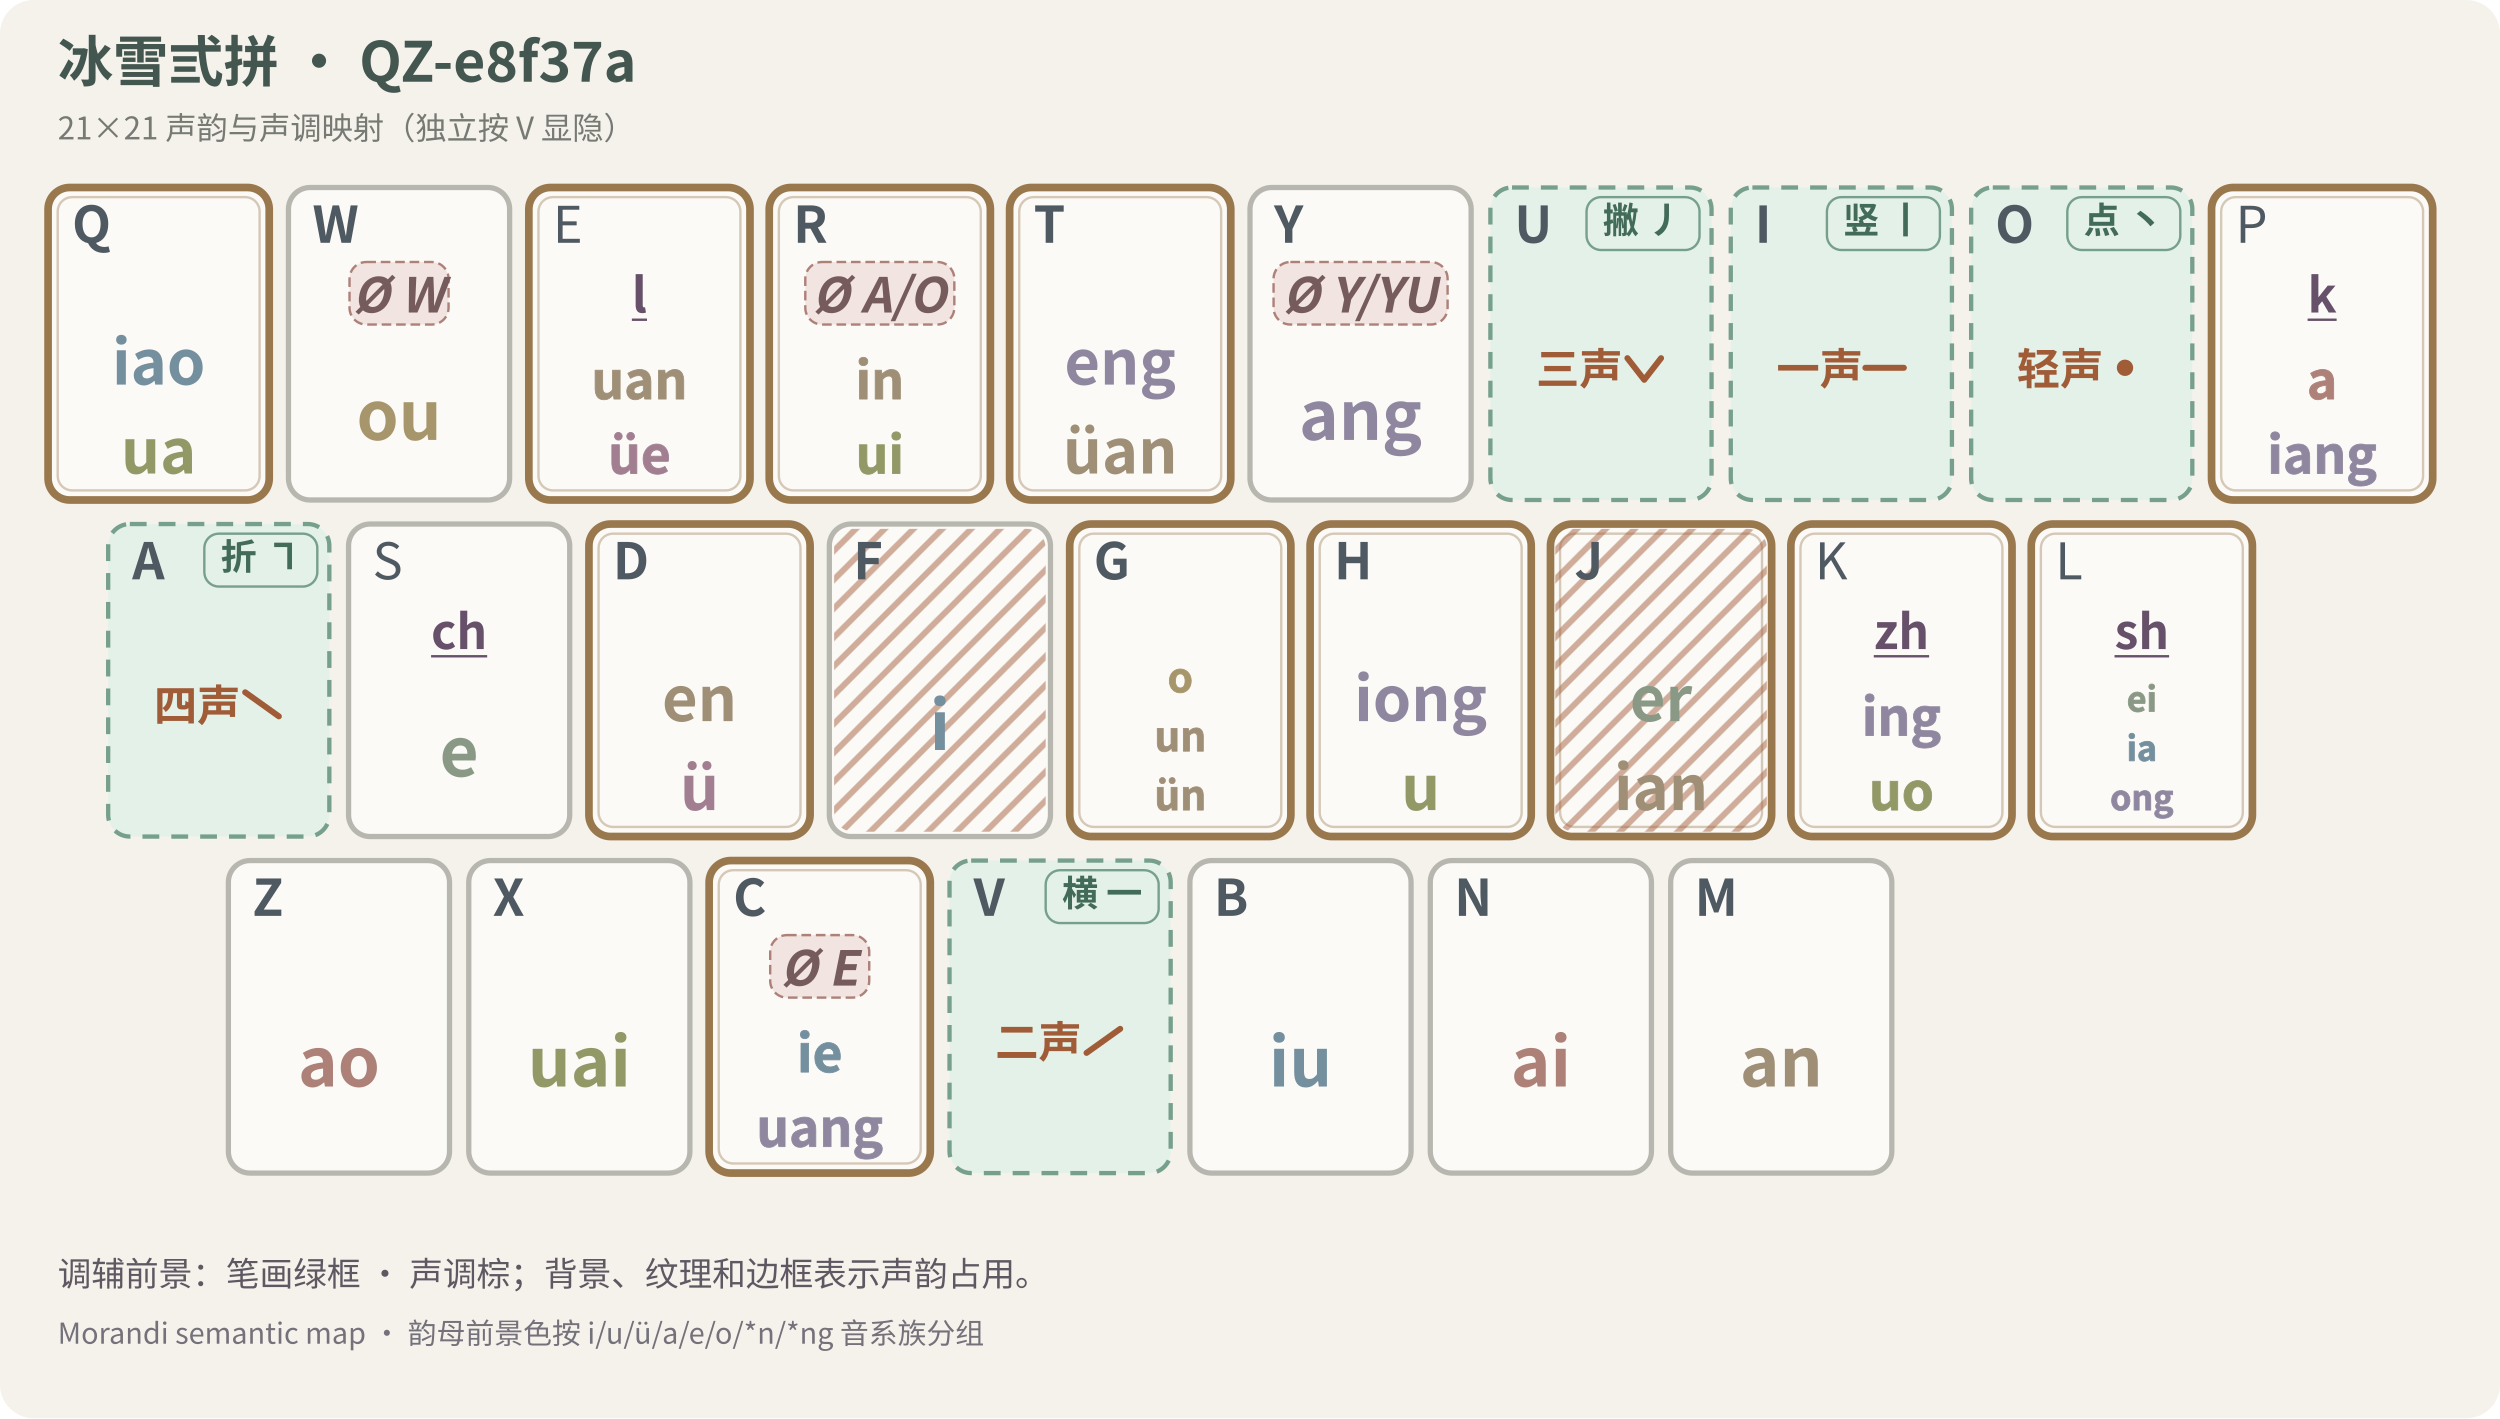
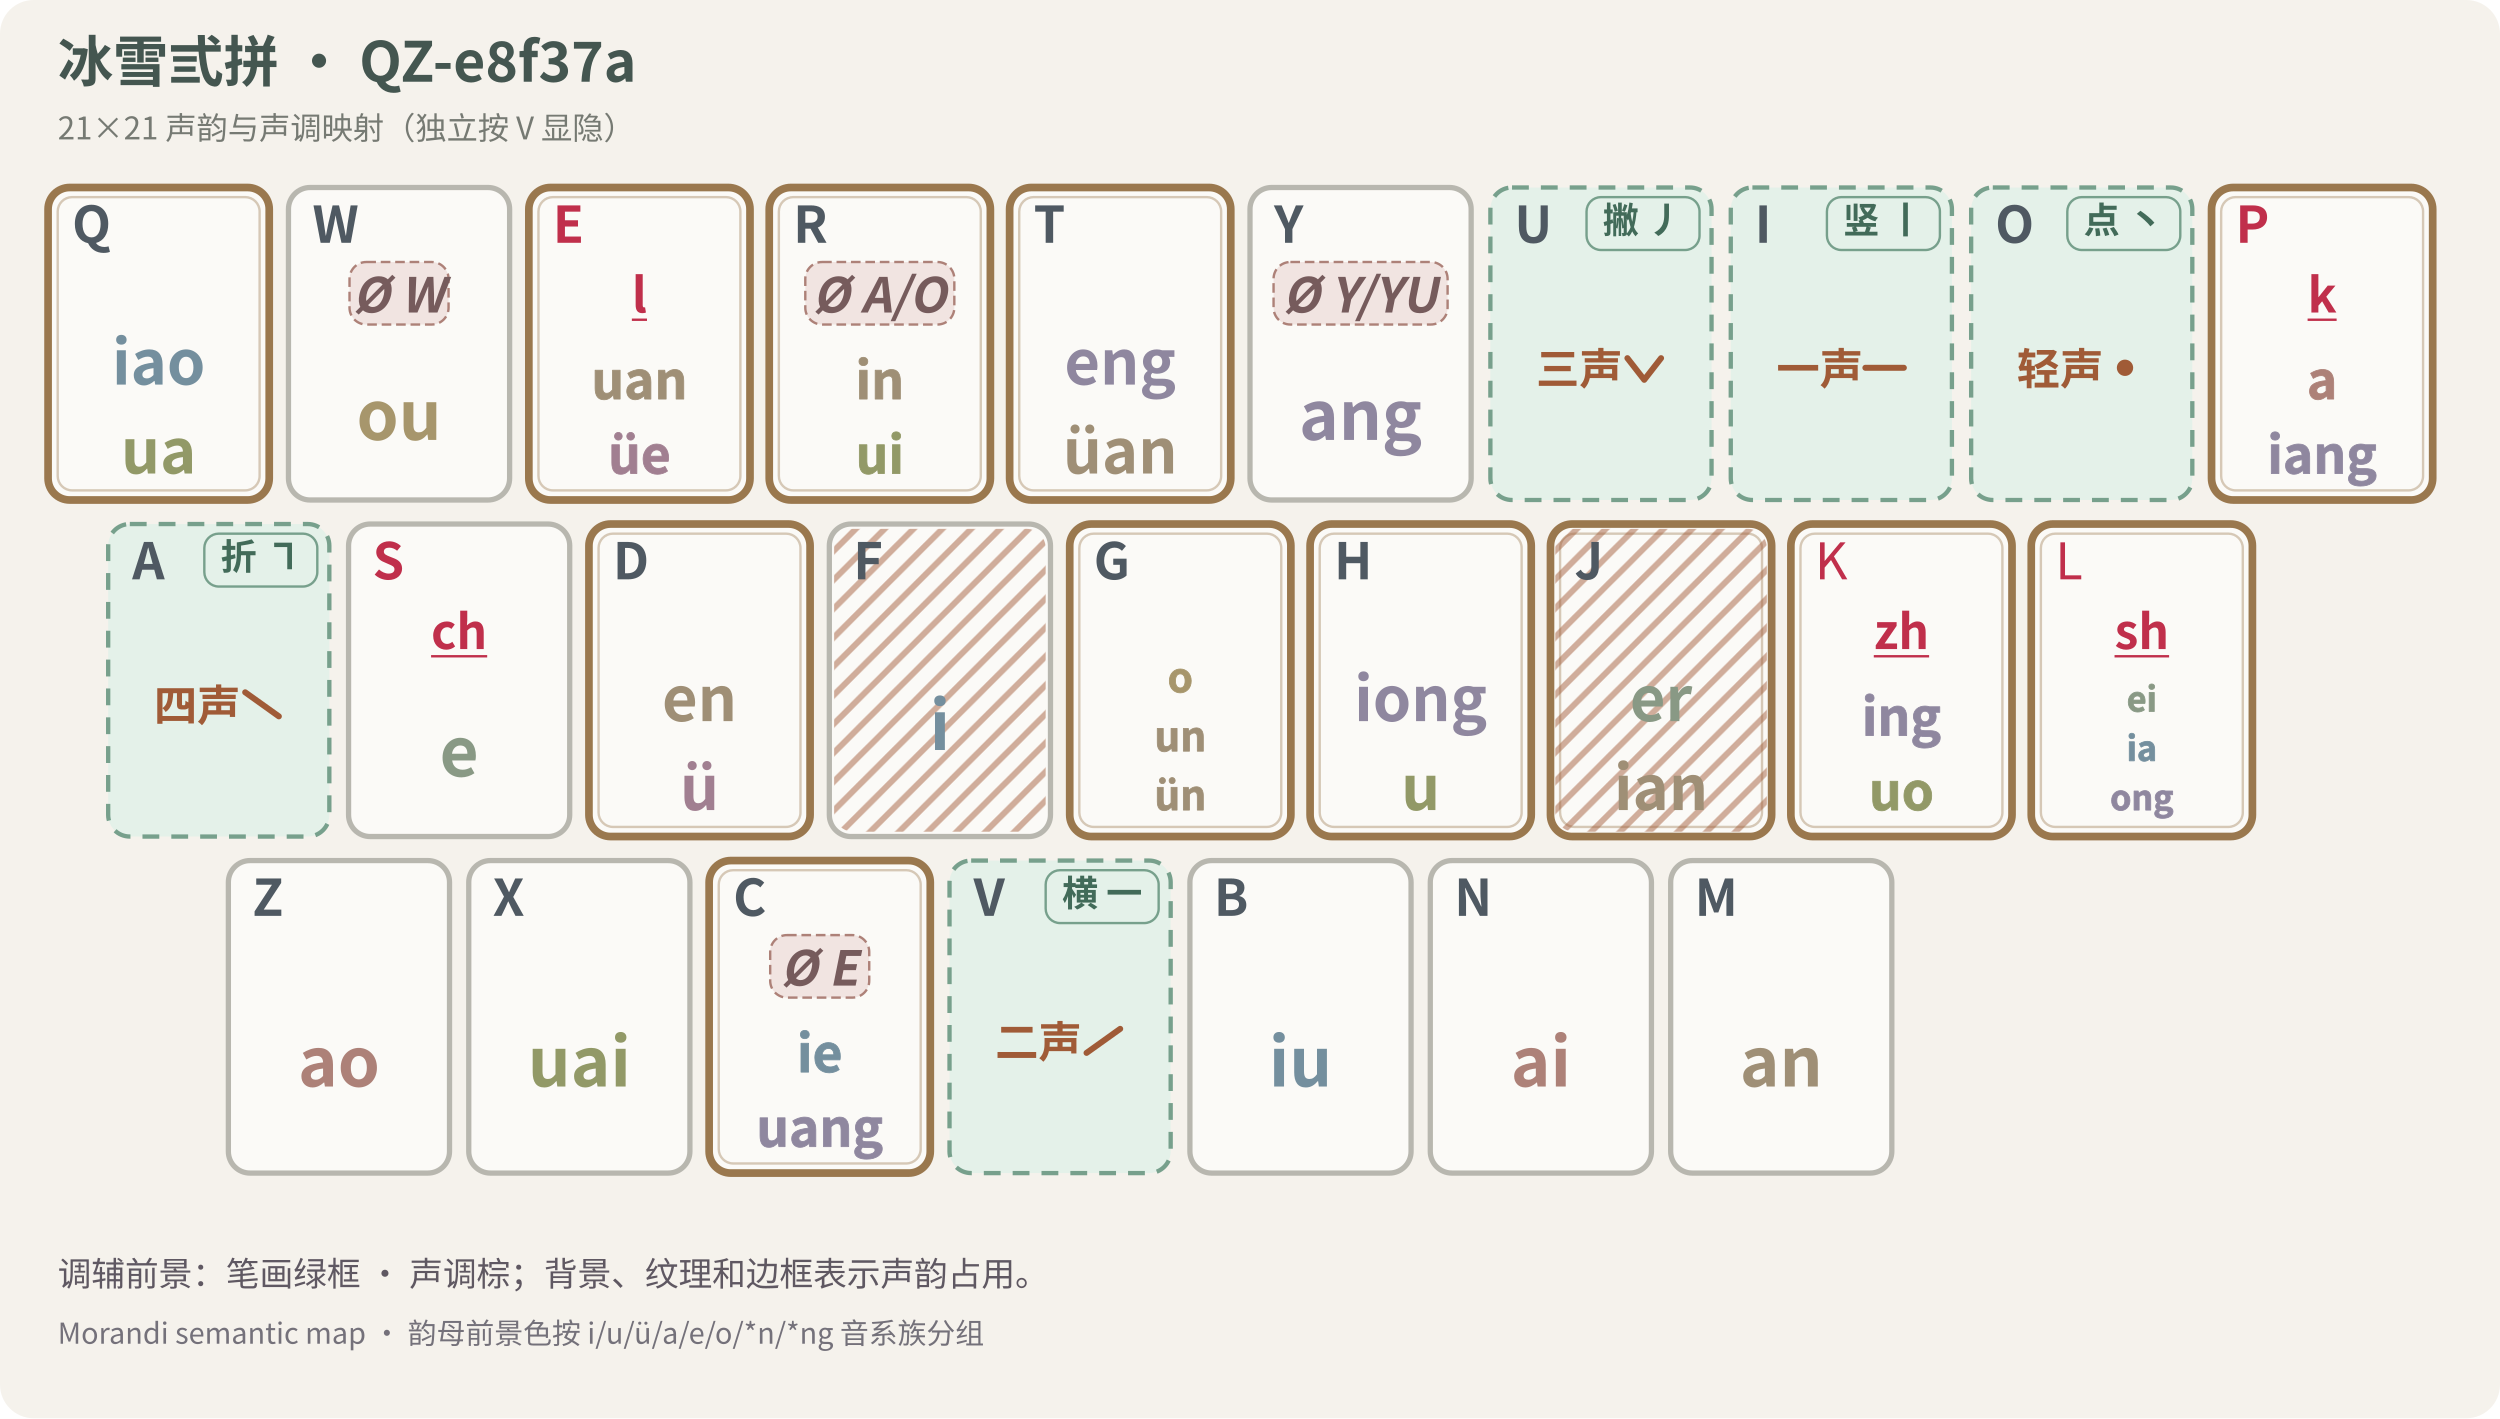
<svg xmlns="http://www.w3.org/2000/svg" class="keysvg nf4-keysvg" viewBox="0 0 1040 590" role="img" aria-labelledby="title desc">
  <defs>
    <pattern id="nf4-both" width="12" height="12" patternUnits="userSpaceOnUse">
      <rect width="12" height="12" fill="#fbfaf7" />
    </pattern>
    <pattern id="nf4-ionly" width="9" height="9" patternUnits="userSpaceOnUse">
      <rect width="9" height="9" fill="#e3eef4" />
      <path d="M2 0V9M7 0V9" stroke="#7399ad" stroke-opacity=".18" />
    </pattern>
    <pattern id="nf4-ronly" width="10" height="10" patternUnits="userSpaceOnUse">
      <rect width="10" height="10" fill="#f6ebd6" />
      <circle cx="3" cy="3" r="1.15" fill="#b39253" fill-opacity=".3" />
    </pattern>
    <pattern id="nf4-none" width="10" height="10" patternUnits="userSpaceOnUse">
      <rect width="10" height="10" fill="#eeece8" />
      <path d="M0 10L10 0" stroke="#aaa6a4" stroke-opacity=".14" />
    </pattern>
    <pattern id="nf4-multi" width="9" height="9" patternUnits="userSpaceOnUse">
      <rect width="9" height="9" fill="#f8efe2" />
      <path d="M-2 2L2-2M0 9L9 0M7 11L11 7" stroke="#9a784e" stroke-width="1.6" stroke-opacity=".27" />
    </pattern>
    <pattern id="nf4-anchor" width="12" height="12" patternUnits="userSpaceOnUse">
      <path d="M-3 3L3-3M0 12L12 0M9 15L15 9" stroke="#a05b37" stroke-width="2.5" stroke-opacity=".48" />
    </pattern>
  </defs>
  <rect width="1040" height="590" rx="14" fill="#f5f2ec" />
  <text x="24" y="34" font-family="Microsoft YaHei UI, Noto Sans CJK SC, sans-serif" font-size="23" fill="#445650" text-anchor="start" font-weight="760">冰雪弎拼 · QZ-e8f37a</text>
  <text x="24" y="58" font-family="Microsoft YaHei UI, Noto Sans CJK SC, sans-serif" font-size="13" fill="#767a73" text-anchor="start" font-weight="500">21×21 声韵与声调映射（独立按 V 显隐）</text>
  <g data-key="Q" data-role="sound" data-multi="true">
    <clipPath id="snow_sanpin-clip-0-0">
      <rect x="23" y="81" width="86" height="124" rx="7" />
    </clipPath>
    <rect x="20" y="78" width="92" height="130" rx="9" fill="#fbfaf7" stroke="#9a784e" stroke-width="3.2" />
    <rect x="24" y="82" width="84" height="122" rx="6" fill="none" stroke="#9a784e" stroke-opacity=".38" />
    <g clip-path="url(#snow_sanpin-clip-0-0)">
      <text x="30" y="101" font-family="Microsoft YaHei UI, Noto Sans CJK SC, sans-serif" font-size="21" fill="#4f5962" text-anchor="start" font-weight="800" data-key-label="true">Q</text>
      <text x="66" y="160" font-family="Microsoft YaHei UI, Noto Sans CJK SC, sans-serif" font-size="25.53" fill="#748f9e" text-anchor="middle" font-weight="600" data-final="iao">iao</text>
      <text x="66" y="197" font-family="Microsoft YaHei UI, Noto Sans CJK SC, sans-serif" font-size="25.53" fill="#929967" text-anchor="middle" font-weight="600" data-final="ua">ua</text>
    </g>
  </g>
  <g data-key="W" data-role="sound">
    <clipPath id="snow_sanpin-clip-0-1">
      <rect x="123" y="81" width="86" height="124" rx="7" />
    </clipPath>
    <rect x="120" y="78" width="92" height="130" rx="9" fill="#fbfaf7" stroke="#b8b7af" stroke-width="2.2" />
    <g clip-path="url(#snow_sanpin-clip-0-1)">
      <text x="130" y="101" font-family="Microsoft YaHei UI, Noto Sans CJK SC, sans-serif" font-size="21" fill="#4f5962" text-anchor="start" font-weight="800" data-key-label="true">W</text>
      <rect x="145.4" y="109" width="41.2" height="26" rx="7" fill="#f1e4e1" stroke="#ad8178" stroke-dasharray="4 2" />
      <text x="166" y="130" text-anchor="middle" font-family="Microsoft YaHei UI, Noto Sans CJK SC, sans-serif" font-size="20" font-weight="700" font-style="italic" fill="#765b5c">Ø W</text>
      <text x="166" y="183" font-family="Microsoft YaHei UI, Noto Sans CJK SC, sans-serif" font-size="28" fill="#a7966c" text-anchor="middle" font-weight="600" data-final="ou">ou</text>
    </g>
  </g>
  <g data-key="E" data-role="sound" data-multi="true">
    <clipPath id="snow_sanpin-clip-0-2">
      <rect x="223" y="81" width="86" height="124" rx="7" />
    </clipPath>
    <rect x="220" y="78" width="92" height="130" rx="9" fill="#fbfaf7" stroke="#9a784e" stroke-width="3.2" />
    <rect x="224" y="82" width="84" height="122" rx="6" fill="none" stroke="#9a784e" stroke-opacity=".38" />
    <g clip-path="url(#snow_sanpin-clip-0-2)">
-       <text x="230" y="101" font-family="Microsoft YaHei UI, Noto Sans CJK SC, sans-serif" font-size="21" fill="#4f5962" text-anchor="start" font-weight="500" data-key-label="true">E</text>
-       <text x="266" y="130" text-anchor="middle" font-family="Microsoft YaHei UI, Noto Sans CJK SC, sans-serif" font-size="20" font-weight="700" text-decoration="underline" fill="#66506a">l</text>
+       <text x="230" y="101" font-family="Microsoft YaHei UI, Noto Sans CJK SC, sans-serif" font-size="21" fill="#c02f4b" text-anchor="start" font-weight="800" data-key-label="true">E</text>
+       <text x="266" y="130" text-anchor="middle" font-family="Microsoft YaHei UI, Noto Sans CJK SC, sans-serif" font-size="20" font-weight="700" text-decoration="underline" fill="#c02f4b">l</text>
      <text x="266" y="166" font-family="Microsoft YaHei UI, Noto Sans CJK SC, sans-serif" font-size="21.39" fill="#9f8f76" text-anchor="middle" font-weight="800" data-final="uan" paint-order="stroke" stroke="#9f8f76" stroke-width="0.35" stroke-linejoin="round">uan</text>
      <text x="266" y="197" font-family="Microsoft YaHei UI, Noto Sans CJK SC, sans-serif" font-size="21.39" fill="#a17f91" text-anchor="middle" font-weight="800" data-final="ve" paint-order="stroke" stroke="#a17f91" stroke-width="0.35" stroke-linejoin="round">üe</text>
    </g>
  </g>
  <g data-key="R" data-role="sound" data-multi="true">
    <clipPath id="snow_sanpin-clip-0-3">
      <rect x="323" y="81" width="86" height="124" rx="7" />
    </clipPath>
    <rect x="320" y="78" width="92" height="130" rx="9" fill="#fbfaf7" stroke="#9a784e" stroke-width="3.2" />
    <rect x="324" y="82" width="84" height="122" rx="6" fill="none" stroke="#9a784e" stroke-opacity=".38" />
    <g clip-path="url(#snow_sanpin-clip-0-3)">
      <text x="330" y="101" font-family="Microsoft YaHei UI, Noto Sans CJK SC, sans-serif" font-size="21" fill="#4f5962" text-anchor="start" font-weight="800" data-key-label="true">R</text>
      <rect x="335" y="109" width="62" height="26" rx="7" fill="#f1e4e1" stroke="#ad8178" stroke-dasharray="4 2" />
      <text x="366" y="130" text-anchor="middle" font-family="Microsoft YaHei UI, Noto Sans CJK SC, sans-serif" font-size="20" font-weight="700" font-style="italic" fill="#765b5c">Ø A/O</text>
      <text x="366" y="166" font-family="Microsoft YaHei UI, Noto Sans CJK SC, sans-serif" font-size="21.39" fill="#9f8f76" text-anchor="middle" font-weight="800" data-final="in" paint-order="stroke" stroke="#9f8f76" stroke-width="0.35" stroke-linejoin="round">in</text>
      <text x="366" y="197" font-family="Microsoft YaHei UI, Noto Sans CJK SC, sans-serif" font-size="21.39" fill="#929967" text-anchor="middle" font-weight="800" data-final="ui" paint-order="stroke" stroke="#929967" stroke-width="0.35" stroke-linejoin="round">ui</text>
    </g>
  </g>
  <g data-key="T" data-role="sound" data-multi="true">
    <clipPath id="snow_sanpin-clip-0-4">
      <rect x="423" y="81" width="86" height="124" rx="7" />
    </clipPath>
    <rect x="420" y="78" width="92" height="130" rx="9" fill="#fbfaf7" stroke="#9a784e" stroke-width="3.2" />
    <rect x="424" y="82" width="84" height="122" rx="6" fill="none" stroke="#9a784e" stroke-opacity=".38" />
    <g clip-path="url(#snow_sanpin-clip-0-4)">
      <text x="430" y="101" font-family="Microsoft YaHei UI, Noto Sans CJK SC, sans-serif" font-size="21" fill="#4f5962" text-anchor="start" font-weight="800" data-key-label="true">T</text>
      <text x="466" y="160" font-family="Microsoft YaHei UI, Noto Sans CJK SC, sans-serif" font-size="25.53" fill="#8f879f" text-anchor="middle" font-weight="600" data-final="eng">eng</text>
      <text x="466" y="197" font-family="Microsoft YaHei UI, Noto Sans CJK SC, sans-serif" font-size="25.53" fill="#9f8f76" text-anchor="middle" font-weight="600" data-final="van">üan</text>
    </g>
  </g>
  <g data-key="Y" data-role="sound">
    <clipPath id="snow_sanpin-clip-0-5">
      <rect x="523" y="81" width="86" height="124" rx="7" />
    </clipPath>
    <rect x="520" y="78" width="92" height="130" rx="9" fill="#fbfaf7" stroke="#b8b7af" stroke-width="2.2" />
    <g clip-path="url(#snow_sanpin-clip-0-5)">
      <text x="530" y="101" font-family="Microsoft YaHei UI, Noto Sans CJK SC, sans-serif" font-size="21" fill="#4f5962" text-anchor="start" font-weight="800" data-key-label="true">Y</text>
      <rect x="529.8" y="109" width="72.4" height="26" rx="7" fill="#f1e4e1" stroke="#ad8178" stroke-dasharray="4 2" />
      <text x="566" y="130" text-anchor="middle" font-family="Microsoft YaHei UI, Noto Sans CJK SC, sans-serif" font-size="20" font-weight="700" font-style="italic" fill="#765b5c">Ø Y/YU</text>
      <text x="566" y="183" font-family="Microsoft YaHei UI, Noto Sans CJK SC, sans-serif" font-size="28" fill="#8f879f" text-anchor="middle" font-weight="600" data-final="ang">ang</text>
    </g>
  </g>
  <g data-key="U" data-role="auxiliary-only">
    <clipPath id="snow_sanpin-clip-0-6">
      <rect x="623" y="81" width="86" height="124" rx="7" />
    </clipPath>
    <rect x="620" y="78" width="92" height="130" rx="9" fill="#e4f1e9" stroke="#77a08c" stroke-width="1.8" stroke-dasharray="7 5" />
    <g clip-path="url(#snow_sanpin-clip-0-6)">
      <text x="630" y="101" font-family="Microsoft YaHei UI, Noto Sans CJK SC, sans-serif" font-size="21" fill="#4f5962" text-anchor="start" font-weight="800" data-key-label="true">U</text>
      <g data-aux-badge="stroke">
        <rect x="660" y="82" width="47" height="22" rx="6" fill="#e4f1e9" stroke="#77a08c" />
        <text x="683.5" y="97" font-family="Microsoft YaHei UI, Noto Sans CJK SC, sans-serif" font-size="15" fill="#426b59" text-anchor="middle" font-weight="750" data-aux-kind="stroke">撇 丿</text>
      </g>
      <text x="657" y="160" font-family="LXGW WenKai GB, LXGW WenKai, Kaiti SC, STKaiti, KaiTi, AR PL KaitiM GB, serif" font-size="18" fill="#a05b37" text-anchor="middle" font-weight="800" data-aux-kind="tone">三声</text>
      <g transform="translate(684 153)" data-aux-mark="tone" data-tone-mark="ˇ" data-mark-x="684" data-mark-y="153" data-mark-size="18" fill="none" stroke="#a05b37" stroke-width="2.5" stroke-linecap="round" stroke-linejoin="round">
        <path d="M-7-4L0 5L7-4" />
      </g>
    </g>
  </g>
  <g data-key="I" data-role="auxiliary-only">
    <clipPath id="snow_sanpin-clip-0-7">
      <rect x="723" y="81" width="86" height="124" rx="7" />
    </clipPath>
    <rect x="720" y="78" width="92" height="130" rx="9" fill="#e4f1e9" stroke="#77a08c" stroke-width="1.8" stroke-dasharray="7 5" />
    <g clip-path="url(#snow_sanpin-clip-0-7)">
      <text x="730" y="101" font-family="Microsoft YaHei UI, Noto Sans CJK SC, sans-serif" font-size="21" fill="#4f5962" text-anchor="start" font-weight="800" data-key-label="true">I</text>
      <g data-aux-badge="stroke">
        <rect x="760" y="82" width="47" height="22" rx="6" fill="#e4f1e9" stroke="#77a08c" />
        <text x="783.5" y="97" font-family="Microsoft YaHei UI, Noto Sans CJK SC, sans-serif" font-size="15" fill="#426b59" text-anchor="middle" font-weight="750" data-aux-kind="stroke">竖 丨</text>
      </g>
      <text x="757" y="160" font-family="LXGW WenKai GB, LXGW WenKai, Kaiti SC, STKaiti, KaiTi, AR PL KaitiM GB, serif" font-size="18" fill="#a05b37" text-anchor="middle" font-weight="800" data-aux-kind="tone">一声</text>
      <g transform="translate(784 153)" data-aux-mark="tone" data-tone-mark="ˉ" data-mark-x="784" data-mark-y="153" data-mark-size="18" fill="none" stroke="#a05b37" stroke-width="2.5" stroke-linecap="round" stroke-linejoin="round">
        <path d="M-8 0H8" />
      </g>
    </g>
  </g>
  <g data-key="O" data-role="auxiliary-only">
    <clipPath id="snow_sanpin-clip-0-8">
      <rect x="823" y="81" width="86" height="124" rx="7" />
    </clipPath>
    <rect x="820" y="78" width="92" height="130" rx="9" fill="#e4f1e9" stroke="#77a08c" stroke-width="1.8" stroke-dasharray="7 5" />
    <g clip-path="url(#snow_sanpin-clip-0-8)">
      <text x="830" y="101" font-family="Microsoft YaHei UI, Noto Sans CJK SC, sans-serif" font-size="21" fill="#4f5962" text-anchor="start" font-weight="800" data-key-label="true">O</text>
      <g data-aux-badge="stroke">
        <rect x="860" y="82" width="47" height="22" rx="6" fill="#e4f1e9" stroke="#77a08c" />
        <text x="883.5" y="97" font-family="Microsoft YaHei UI, Noto Sans CJK SC, sans-serif" font-size="15" fill="#426b59" text-anchor="middle" font-weight="750" data-aux-kind="stroke">点 丶</text>
      </g>
      <text x="857" y="160" font-family="LXGW WenKai GB, LXGW WenKai, Kaiti SC, STKaiti, KaiTi, AR PL KaitiM GB, serif" font-size="18" fill="#a05b37" text-anchor="middle" font-weight="800" data-aux-kind="tone">轻声</text>
      <g transform="translate(884 153)" data-aux-mark="tone" data-tone-mark="·" data-mark-x="884" data-mark-y="153" data-mark-size="18" fill="none" stroke="#a05b37" stroke-width="2.5" stroke-linecap="round" stroke-linejoin="round">
        <circle cx="0" cy="0" r="3.4" fill="#a05b37" stroke="none" />
      </g>
    </g>
  </g>
  <g data-key="P" data-role="sound" data-multi="true">
    <clipPath id="snow_sanpin-clip-0-9">
      <rect x="923" y="81" width="86" height="124" rx="7" />
    </clipPath>
    <rect x="920" y="78" width="92" height="130" rx="9" fill="#fbfaf7" stroke="#9a784e" stroke-width="3.2" />
    <rect x="924" y="82" width="84" height="122" rx="6" fill="none" stroke="#9a784e" stroke-opacity=".38" />
    <g clip-path="url(#snow_sanpin-clip-0-9)">
-       <text x="930" y="101" font-family="Microsoft YaHei UI, Noto Sans CJK SC, sans-serif" font-size="21" fill="#4f5962" text-anchor="start" font-weight="500" data-key-label="true">P</text>
-       <text x="966" y="130" text-anchor="middle" font-family="Microsoft YaHei UI, Noto Sans CJK SC, sans-serif" font-size="20" font-weight="700" text-decoration="underline" fill="#66506a">k</text>
+       <text x="930" y="101" font-family="Microsoft YaHei UI, Noto Sans CJK SC, sans-serif" font-size="21" fill="#c02f4b" text-anchor="start" font-weight="800" data-key-label="true">P</text>
+       <text x="966" y="130" text-anchor="middle" font-family="Microsoft YaHei UI, Noto Sans CJK SC, sans-serif" font-size="20" font-weight="700" text-decoration="underline" fill="#c02f4b">k</text>
      <text x="966" y="166" font-family="Microsoft YaHei UI, Noto Sans CJK SC, sans-serif" font-size="21.39" fill="#ad8178" text-anchor="middle" font-weight="800" data-final="a" paint-order="stroke" stroke="#ad8178" stroke-width="0.35" stroke-linejoin="round">a</text>
      <text x="966" y="197" font-family="Microsoft YaHei UI, Noto Sans CJK SC, sans-serif" font-size="21.39" fill="#8f879f" text-anchor="middle" font-weight="800" data-final="iang" paint-order="stroke" stroke="#8f879f" stroke-width="0.35" stroke-linejoin="round">iang</text>
    </g>
  </g>
  <g data-key="A" data-role="auxiliary-only">
    <clipPath id="snow_sanpin-clip-1-0">
      <rect x="48" y="221" width="86" height="124" rx="7" />
    </clipPath>
    <rect x="45" y="218" width="92" height="130" rx="9" fill="#e4f1e9" stroke="#77a08c" stroke-width="1.8" stroke-dasharray="7 5" />
    <g clip-path="url(#snow_sanpin-clip-1-0)">
      <text x="55" y="241" font-family="Microsoft YaHei UI, Noto Sans CJK SC, sans-serif" font-size="21" fill="#4f5962" text-anchor="start" font-weight="800" data-key-label="true">A</text>
      <g data-aux-badge="stroke">
        <rect x="85" y="222" width="47" height="22" rx="6" fill="#e4f1e9" stroke="#77a08c" />
        <text x="108.5" y="237" font-family="Microsoft YaHei UI, Noto Sans CJK SC, sans-serif" font-size="15" fill="#426b59" text-anchor="middle" font-weight="750" data-aux-kind="stroke">折 ㇕</text>
      </g>
      <text x="82" y="300" font-family="LXGW WenKai GB, LXGW WenKai, Kaiti SC, STKaiti, KaiTi, AR PL KaitiM GB, serif" font-size="18" fill="#a05b37" text-anchor="middle" font-weight="800" data-aux-kind="tone">四声</text>
      <g transform="translate(109 293)" data-aux-mark="tone" data-tone-mark="ˋ" data-mark-x="109" data-mark-y="293" data-mark-size="18" fill="none" stroke="#a05b37" stroke-width="2.5" stroke-linecap="round" stroke-linejoin="round">
        <path d="M-7-5L7 5" />
      </g>
    </g>
  </g>
  <g data-key="S" data-role="sound">
    <clipPath id="snow_sanpin-clip-1-1">
      <rect x="148" y="221" width="86" height="124" rx="7" />
    </clipPath>
    <rect x="145" y="218" width="92" height="130" rx="9" fill="#fbfaf7" stroke="#b8b7af" stroke-width="2.2" />
    <g clip-path="url(#snow_sanpin-clip-1-1)">
-       <text x="155" y="241" font-family="Microsoft YaHei UI, Noto Sans CJK SC, sans-serif" font-size="21" fill="#4f5962" text-anchor="start" font-weight="500" data-key-label="true">S</text>
-       <text x="191" y="270" text-anchor="middle" font-family="Microsoft YaHei UI, Noto Sans CJK SC, sans-serif" font-size="20" font-weight="700" text-decoration="underline" fill="#66506a">ch</text>
+       <text x="155" y="241" font-family="Microsoft YaHei UI, Noto Sans CJK SC, sans-serif" font-size="21" fill="#c02f4b" text-anchor="start" font-weight="800" data-key-label="true">S</text>
+       <text x="191" y="270" text-anchor="middle" font-family="Microsoft YaHei UI, Noto Sans CJK SC, sans-serif" font-size="20" font-weight="700" text-decoration="underline" fill="#c02f4b">ch</text>
      <text x="191" y="323" font-family="Microsoft YaHei UI, Noto Sans CJK SC, sans-serif" font-size="28" fill="#899985" text-anchor="middle" font-weight="600" data-final="e">e</text>
    </g>
  </g>
  <g data-key="D" data-role="sound" data-multi="true">
    <clipPath id="snow_sanpin-clip-1-2">
      <rect x="248" y="221" width="86" height="124" rx="7" />
    </clipPath>
    <rect x="245" y="218" width="92" height="130" rx="9" fill="#fbfaf7" stroke="#9a784e" stroke-width="3.2" />
    <rect x="249" y="222" width="84" height="122" rx="6" fill="none" stroke="#9a784e" stroke-opacity=".38" />
    <g clip-path="url(#snow_sanpin-clip-1-2)">
      <text x="255" y="241" font-family="Microsoft YaHei UI, Noto Sans CJK SC, sans-serif" font-size="21" fill="#4f5962" text-anchor="start" font-weight="800" data-key-label="true">D</text>
      <text x="291" y="300" font-family="Microsoft YaHei UI, Noto Sans CJK SC, sans-serif" font-size="25.53" fill="#9f8f76" text-anchor="middle" font-weight="600" data-final="en">en</text>
      <text x="291" y="337" font-family="Microsoft YaHei UI, Noto Sans CJK SC, sans-serif" font-size="25.53" fill="#a17f91" text-anchor="middle" font-weight="600" data-final="v">ü</text>
    </g>
  </g>
  <g data-key="F" data-role="sound">
    <clipPath id="snow_sanpin-clip-1-3">
      <rect x="348" y="221" width="86" height="124" rx="7" />
    </clipPath>
    <rect x="345" y="218" width="92" height="130" rx="9" fill="#fbfaf7" stroke="#b8b7af" stroke-width="2.2" />
    <rect x="347" y="220" width="88" height="126" rx="8" fill="url(#nf4-anchor)" pointer-events="none" />
    <g clip-path="url(#snow_sanpin-clip-1-3)">
      <text x="355" y="241" font-family="Microsoft YaHei UI, Noto Sans CJK SC, sans-serif" font-size="21" fill="#4f5962" text-anchor="start" font-weight="800" data-key-label="true">F</text>
      <text x="391" y="312" font-family="Microsoft YaHei UI, Noto Sans CJK SC, sans-serif" font-size="28" fill="#748f9e" text-anchor="middle" font-weight="600" data-final="i">i</text>
    </g>
  </g>
  <g data-key="G" data-role="sound" data-multi="true">
    <clipPath id="snow_sanpin-clip-1-4">
      <rect x="448" y="221" width="86" height="124" rx="7" />
    </clipPath>
    <rect x="445" y="218" width="92" height="130" rx="9" fill="#fbfaf7" stroke="#9a784e" stroke-width="3.2" />
    <rect x="449" y="222" width="84" height="122" rx="6" fill="none" stroke="#9a784e" stroke-opacity=".38" />
    <g clip-path="url(#snow_sanpin-clip-1-4)">
      <text x="455" y="241" font-family="Microsoft YaHei UI, Noto Sans CJK SC, sans-serif" font-size="21" fill="#4f5962" text-anchor="start" font-weight="800" data-key-label="true">G</text>
      <text x="491" y="288" font-family="Microsoft YaHei UI, Noto Sans CJK SC, sans-serif" font-size="16.905" fill="#a7966c" text-anchor="middle" font-weight="800" data-final="o" paint-order="stroke" stroke="#a7966c" stroke-width="0.35" stroke-linejoin="round">o</text>
      <text x="491" y="312.5" font-family="Microsoft YaHei UI, Noto Sans CJK SC, sans-serif" font-size="16.905" fill="#9f8f76" text-anchor="middle" font-weight="800" data-final="un" paint-order="stroke" stroke="#9f8f76" stroke-width="0.35" stroke-linejoin="round">un</text>
      <text x="491" y="337" font-family="Microsoft YaHei UI, Noto Sans CJK SC, sans-serif" font-size="16.905" fill="#9f8f76" text-anchor="middle" font-weight="800" data-final="vn" paint-order="stroke" stroke="#9f8f76" stroke-width="0.35" stroke-linejoin="round">ün</text>
    </g>
  </g>
  <g data-key="H" data-role="sound" data-multi="true">
    <clipPath id="snow_sanpin-clip-1-5">
      <rect x="548" y="221" width="86" height="124" rx="7" />
    </clipPath>
    <rect x="545" y="218" width="92" height="130" rx="9" fill="#fbfaf7" stroke="#9a784e" stroke-width="3.2" />
    <rect x="549" y="222" width="84" height="122" rx="6" fill="none" stroke="#9a784e" stroke-opacity=".38" />
    <g clip-path="url(#snow_sanpin-clip-1-5)">
      <text x="555" y="241" font-family="Microsoft YaHei UI, Noto Sans CJK SC, sans-serif" font-size="21" fill="#4f5962" text-anchor="start" font-weight="800" data-key-label="true">H</text>
      <text x="591" y="300" font-family="Microsoft YaHei UI, Noto Sans CJK SC, sans-serif" font-size="25.53" fill="#8f879f" text-anchor="middle" font-weight="600" data-final="iong">iong</text>
      <text x="591" y="337" font-family="Microsoft YaHei UI, Noto Sans CJK SC, sans-serif" font-size="25.53" fill="#929967" text-anchor="middle" font-weight="600" data-final="u">u</text>
    </g>
  </g>
  <g data-key="J" data-role="sound" data-multi="true">
    <clipPath id="snow_sanpin-clip-1-6">
      <rect x="648" y="221" width="86" height="124" rx="7" />
    </clipPath>
    <rect x="645" y="218" width="92" height="130" rx="9" fill="#fbfaf7" stroke="#9a784e" stroke-width="3.2" />
    <rect x="649" y="222" width="84" height="122" rx="6" fill="none" stroke="#9a784e" stroke-opacity=".38" />
    <rect x="647" y="220" width="88" height="126" rx="8" fill="url(#nf4-anchor)" pointer-events="none" />
    <g clip-path="url(#snow_sanpin-clip-1-6)">
      <text x="655" y="241" font-family="Microsoft YaHei UI, Noto Sans CJK SC, sans-serif" font-size="21" fill="#4f5962" text-anchor="start" font-weight="800" data-key-label="true">J</text>
      <text x="691" y="300" font-family="Microsoft YaHei UI, Noto Sans CJK SC, sans-serif" font-size="25.53" fill="#899985" text-anchor="middle" font-weight="600" data-final="er">er</text>
      <text x="691" y="337" font-family="Microsoft YaHei UI, Noto Sans CJK SC, sans-serif" font-size="25.53" fill="#9f8f76" text-anchor="middle" font-weight="600" data-final="ian">ian</text>
    </g>
  </g>
  <g data-key="K" data-role="sound" data-multi="true">
    <clipPath id="snow_sanpin-clip-1-7">
      <rect x="748" y="221" width="86" height="124" rx="7" />
    </clipPath>
    <rect x="745" y="218" width="92" height="130" rx="9" fill="#fbfaf7" stroke="#9a784e" stroke-width="3.2" />
    <rect x="749" y="222" width="84" height="122" rx="6" fill="none" stroke="#9a784e" stroke-opacity=".38" />
    <g clip-path="url(#snow_sanpin-clip-1-7)">
-       <text x="755" y="241" font-family="Microsoft YaHei UI, Noto Sans CJK SC, sans-serif" font-size="21" fill="#4f5962" text-anchor="start" font-weight="500" data-key-label="true">K</text>
-       <text x="791" y="270" text-anchor="middle" font-family="Microsoft YaHei UI, Noto Sans CJK SC, sans-serif" font-size="20" font-weight="700" text-decoration="underline" fill="#66506a">zh</text>
+       <text x="755" y="241" font-family="Microsoft YaHei UI, Noto Sans CJK SC, sans-serif" font-size="21" fill="#c02f4b" text-anchor="start" font-weight="500" data-key-label="true">K</text>
+       <text x="791" y="270" text-anchor="middle" font-family="Microsoft YaHei UI, Noto Sans CJK SC, sans-serif" font-size="20" font-weight="700" text-decoration="underline" fill="#c02f4b">zh</text>
      <text x="791" y="306" font-family="Microsoft YaHei UI, Noto Sans CJK SC, sans-serif" font-size="21.39" fill="#8f879f" text-anchor="middle" font-weight="800" data-final="ing" paint-order="stroke" stroke="#8f879f" stroke-width="0.35" stroke-linejoin="round">ing</text>
      <text x="791" y="337" font-family="Microsoft YaHei UI, Noto Sans CJK SC, sans-serif" font-size="21.39" fill="#929967" text-anchor="middle" font-weight="800" data-final="uo" paint-order="stroke" stroke="#929967" stroke-width="0.35" stroke-linejoin="round">uo</text>
    </g>
  </g>
  <g data-key="L" data-role="sound" data-multi="true">
    <clipPath id="snow_sanpin-clip-1-8">
      <rect x="848" y="221" width="86" height="124" rx="7" />
    </clipPath>
    <rect x="845" y="218" width="92" height="130" rx="9" fill="#fbfaf7" stroke="#9a784e" stroke-width="3.2" />
    <rect x="849" y="222" width="84" height="122" rx="6" fill="none" stroke="#9a784e" stroke-opacity=".38" />
    <g clip-path="url(#snow_sanpin-clip-1-8)">
-       <text x="855" y="241" font-family="Microsoft YaHei UI, Noto Sans CJK SC, sans-serif" font-size="21" fill="#4f5962" text-anchor="start" font-weight="500" data-key-label="true">L</text>
-       <text x="891" y="270" text-anchor="middle" font-family="Microsoft YaHei UI, Noto Sans CJK SC, sans-serif" font-size="20" font-weight="700" text-decoration="underline" fill="#66506a">sh</text>
+       <text x="855" y="241" font-family="Microsoft YaHei UI, Noto Sans CJK SC, sans-serif" font-size="21" fill="#c02f4b" text-anchor="start" font-weight="500" data-key-label="true">L</text>
+       <text x="891" y="270" text-anchor="middle" font-family="Microsoft YaHei UI, Noto Sans CJK SC, sans-serif" font-size="20" font-weight="700" text-decoration="underline" fill="#c02f4b">sh</text>
      <text x="891" y="296" font-family="Microsoft YaHei UI, Noto Sans CJK SC, sans-serif" font-size="14.145" fill="#899985" text-anchor="middle" font-weight="800" data-final="ei" paint-order="stroke" stroke="#899985" stroke-width="0.35" stroke-linejoin="round">ei</text>
      <text x="891" y="316.5" font-family="Microsoft YaHei UI, Noto Sans CJK SC, sans-serif" font-size="14.145" fill="#748f9e" text-anchor="middle" font-weight="800" data-final="ia" paint-order="stroke" stroke="#748f9e" stroke-width="0.35" stroke-linejoin="round">ia</text>
      <text x="891" y="337" font-family="Microsoft YaHei UI, Noto Sans CJK SC, sans-serif" font-size="14.145" fill="#8f879f" text-anchor="middle" font-weight="800" data-final="ong" paint-order="stroke" stroke="#8f879f" stroke-width="0.35" stroke-linejoin="round">ong</text>
    </g>
  </g>
  <g data-key="Z" data-role="sound">
    <clipPath id="snow_sanpin-clip-2-0">
      <rect x="98" y="361" width="86" height="124" rx="7" />
    </clipPath>
    <rect x="95" y="358" width="92" height="130" rx="9" fill="#fbfaf7" stroke="#b8b7af" stroke-width="2.2" />
    <g clip-path="url(#snow_sanpin-clip-2-0)">
      <text x="105" y="381" font-family="Microsoft YaHei UI, Noto Sans CJK SC, sans-serif" font-size="21" fill="#4f5962" text-anchor="start" font-weight="800" data-key-label="true">Z</text>
      <text x="141" y="452" font-family="Microsoft YaHei UI, Noto Sans CJK SC, sans-serif" font-size="28" fill="#ad8178" text-anchor="middle" font-weight="600" data-final="ao">ao</text>
    </g>
  </g>
  <g data-key="X" data-role="sound">
    <clipPath id="snow_sanpin-clip-2-1">
      <rect x="198" y="361" width="86" height="124" rx="7" />
    </clipPath>
    <rect x="195" y="358" width="92" height="130" rx="9" fill="#fbfaf7" stroke="#b8b7af" stroke-width="2.2" />
    <g clip-path="url(#snow_sanpin-clip-2-1)">
      <text x="205" y="381" font-family="Microsoft YaHei UI, Noto Sans CJK SC, sans-serif" font-size="21" fill="#4f5962" text-anchor="start" font-weight="800" data-key-label="true">X</text>
      <text x="241" y="452" font-family="Microsoft YaHei UI, Noto Sans CJK SC, sans-serif" font-size="28" fill="#929967" text-anchor="middle" font-weight="600" data-final="uai">uai</text>
    </g>
  </g>
  <g data-key="C" data-role="sound" data-multi="true">
    <clipPath id="snow_sanpin-clip-2-2">
      <rect x="298" y="361" width="86" height="124" rx="7" />
    </clipPath>
    <rect x="295" y="358" width="92" height="130" rx="9" fill="#fbfaf7" stroke="#9a784e" stroke-width="3.2" />
    <rect x="299" y="362" width="84" height="122" rx="6" fill="none" stroke="#9a784e" stroke-opacity=".38" />
    <g clip-path="url(#snow_sanpin-clip-2-2)">
      <text x="305" y="381" font-family="Microsoft YaHei UI, Noto Sans CJK SC, sans-serif" font-size="21" fill="#4f5962" text-anchor="start" font-weight="800" data-key-label="true">C</text>
      <rect x="320.4" y="389" width="41.2" height="26" rx="7" fill="#f1e4e1" stroke="#ad8178" stroke-dasharray="4 2" />
      <text x="341" y="410" text-anchor="middle" font-family="Microsoft YaHei UI, Noto Sans CJK SC, sans-serif" font-size="20" font-weight="700" font-style="italic" fill="#765b5c">Ø E</text>
      <text x="341" y="446" font-family="Microsoft YaHei UI, Noto Sans CJK SC, sans-serif" font-size="21.39" fill="#748f9e" text-anchor="middle" font-weight="800" data-final="ie" paint-order="stroke" stroke="#748f9e" stroke-width="0.35" stroke-linejoin="round">ie</text>
      <text x="341" y="477" font-family="Microsoft YaHei UI, Noto Sans CJK SC, sans-serif" font-size="21.39" fill="#8f879f" text-anchor="middle" font-weight="800" data-final="uang" paint-order="stroke" stroke="#8f879f" stroke-width="0.35" stroke-linejoin="round">uang</text>
    </g>
  </g>
  <g data-key="V" data-role="auxiliary-only">
    <clipPath id="snow_sanpin-clip-2-3">
      <rect x="398" y="361" width="86" height="124" rx="7" />
    </clipPath>
    <rect x="395" y="358" width="92" height="130" rx="9" fill="#e4f1e9" stroke="#77a08c" stroke-width="1.8" stroke-dasharray="7 5" />
    <g clip-path="url(#snow_sanpin-clip-2-3)">
      <text x="405" y="381" font-family="Microsoft YaHei UI, Noto Sans CJK SC, sans-serif" font-size="21" fill="#4f5962" text-anchor="start" font-weight="800" data-key-label="true">V</text>
      <g data-aux-badge="stroke">
        <rect x="435" y="362" width="47" height="22" rx="6" fill="#e4f1e9" stroke="#77a08c" />
        <text x="458.5" y="377" font-family="Microsoft YaHei UI, Noto Sans CJK SC, sans-serif" font-size="15" fill="#426b59" text-anchor="middle" font-weight="750" data-aux-kind="stroke">横 一</text>
      </g>
      <text x="432" y="440" font-family="LXGW WenKai GB, LXGW WenKai, Kaiti SC, STKaiti, KaiTi, AR PL KaitiM GB, serif" font-size="18" fill="#a05b37" text-anchor="middle" font-weight="800" data-aux-kind="tone">二声</text>
      <g transform="translate(459 433)" data-aux-mark="tone" data-tone-mark="ˊ" data-mark-x="459" data-mark-y="433" data-mark-size="18" fill="none" stroke="#a05b37" stroke-width="2.5" stroke-linecap="round" stroke-linejoin="round">
        <path d="M-7 5L7-5" />
      </g>
    </g>
  </g>
  <g data-key="B" data-role="sound">
    <clipPath id="snow_sanpin-clip-2-4">
      <rect x="498" y="361" width="86" height="124" rx="7" />
    </clipPath>
    <rect x="495" y="358" width="92" height="130" rx="9" fill="#fbfaf7" stroke="#b8b7af" stroke-width="2.2" />
    <g clip-path="url(#snow_sanpin-clip-2-4)">
      <text x="505" y="381" font-family="Microsoft YaHei UI, Noto Sans CJK SC, sans-serif" font-size="21" fill="#4f5962" text-anchor="start" font-weight="800" data-key-label="true">B</text>
      <text x="541" y="452" font-family="Microsoft YaHei UI, Noto Sans CJK SC, sans-serif" font-size="28" fill="#748f9e" text-anchor="middle" font-weight="600" data-final="iu">iu</text>
    </g>
  </g>
  <g data-key="N" data-role="sound">
    <clipPath id="snow_sanpin-clip-2-5">
      <rect x="598" y="361" width="86" height="124" rx="7" />
    </clipPath>
    <rect x="595" y="358" width="92" height="130" rx="9" fill="#fbfaf7" stroke="#b8b7af" stroke-width="2.2" />
    <g clip-path="url(#snow_sanpin-clip-2-5)">
      <text x="605" y="381" font-family="Microsoft YaHei UI, Noto Sans CJK SC, sans-serif" font-size="21" fill="#4f5962" text-anchor="start" font-weight="800" data-key-label="true">N</text>
      <text x="641" y="452" font-family="Microsoft YaHei UI, Noto Sans CJK SC, sans-serif" font-size="28" fill="#ad8178" text-anchor="middle" font-weight="600" data-final="ai">ai</text>
    </g>
  </g>
  <g data-key="M" data-role="sound">
    <clipPath id="snow_sanpin-clip-2-6">
      <rect x="698" y="361" width="86" height="124" rx="7" />
    </clipPath>
    <rect x="695" y="358" width="92" height="130" rx="9" fill="#fbfaf7" stroke="#b8b7af" stroke-width="2.2" />
    <g clip-path="url(#snow_sanpin-clip-2-6)">
      <text x="705" y="381" font-family="Microsoft YaHei UI, Noto Sans CJK SC, sans-serif" font-size="21" fill="#4f5962" text-anchor="start" font-weight="800" data-key-label="true">M</text>
      <text x="741" y="452" font-family="Microsoft YaHei UI, Noto Sans CJK SC, sans-serif" font-size="28" fill="#9f8f76" text-anchor="middle" font-weight="600" data-final="an">an</text>
    </g>
  </g>
  <text x="24" y="535" font-family="Microsoft YaHei UI, Noto Sans CJK SC, sans-serif" font-size="14" fill="#5f5862" text-anchor="start" font-weight="500">调辅前景：笔画绿框 · 声调棕；背景、纹理和边框表示声韵占用。</text>
  <text x="24" y="559" font-family="Microsoft YaHei UI, Noto Sans CJK SC, sans-serif" font-size="12" fill="#74717a" text-anchor="start" font-weight="500">Morandi semantic map · 韵母前景色按 i/u/ü/a/e/o/*n/*ng 音系族分组</text>
</svg>
